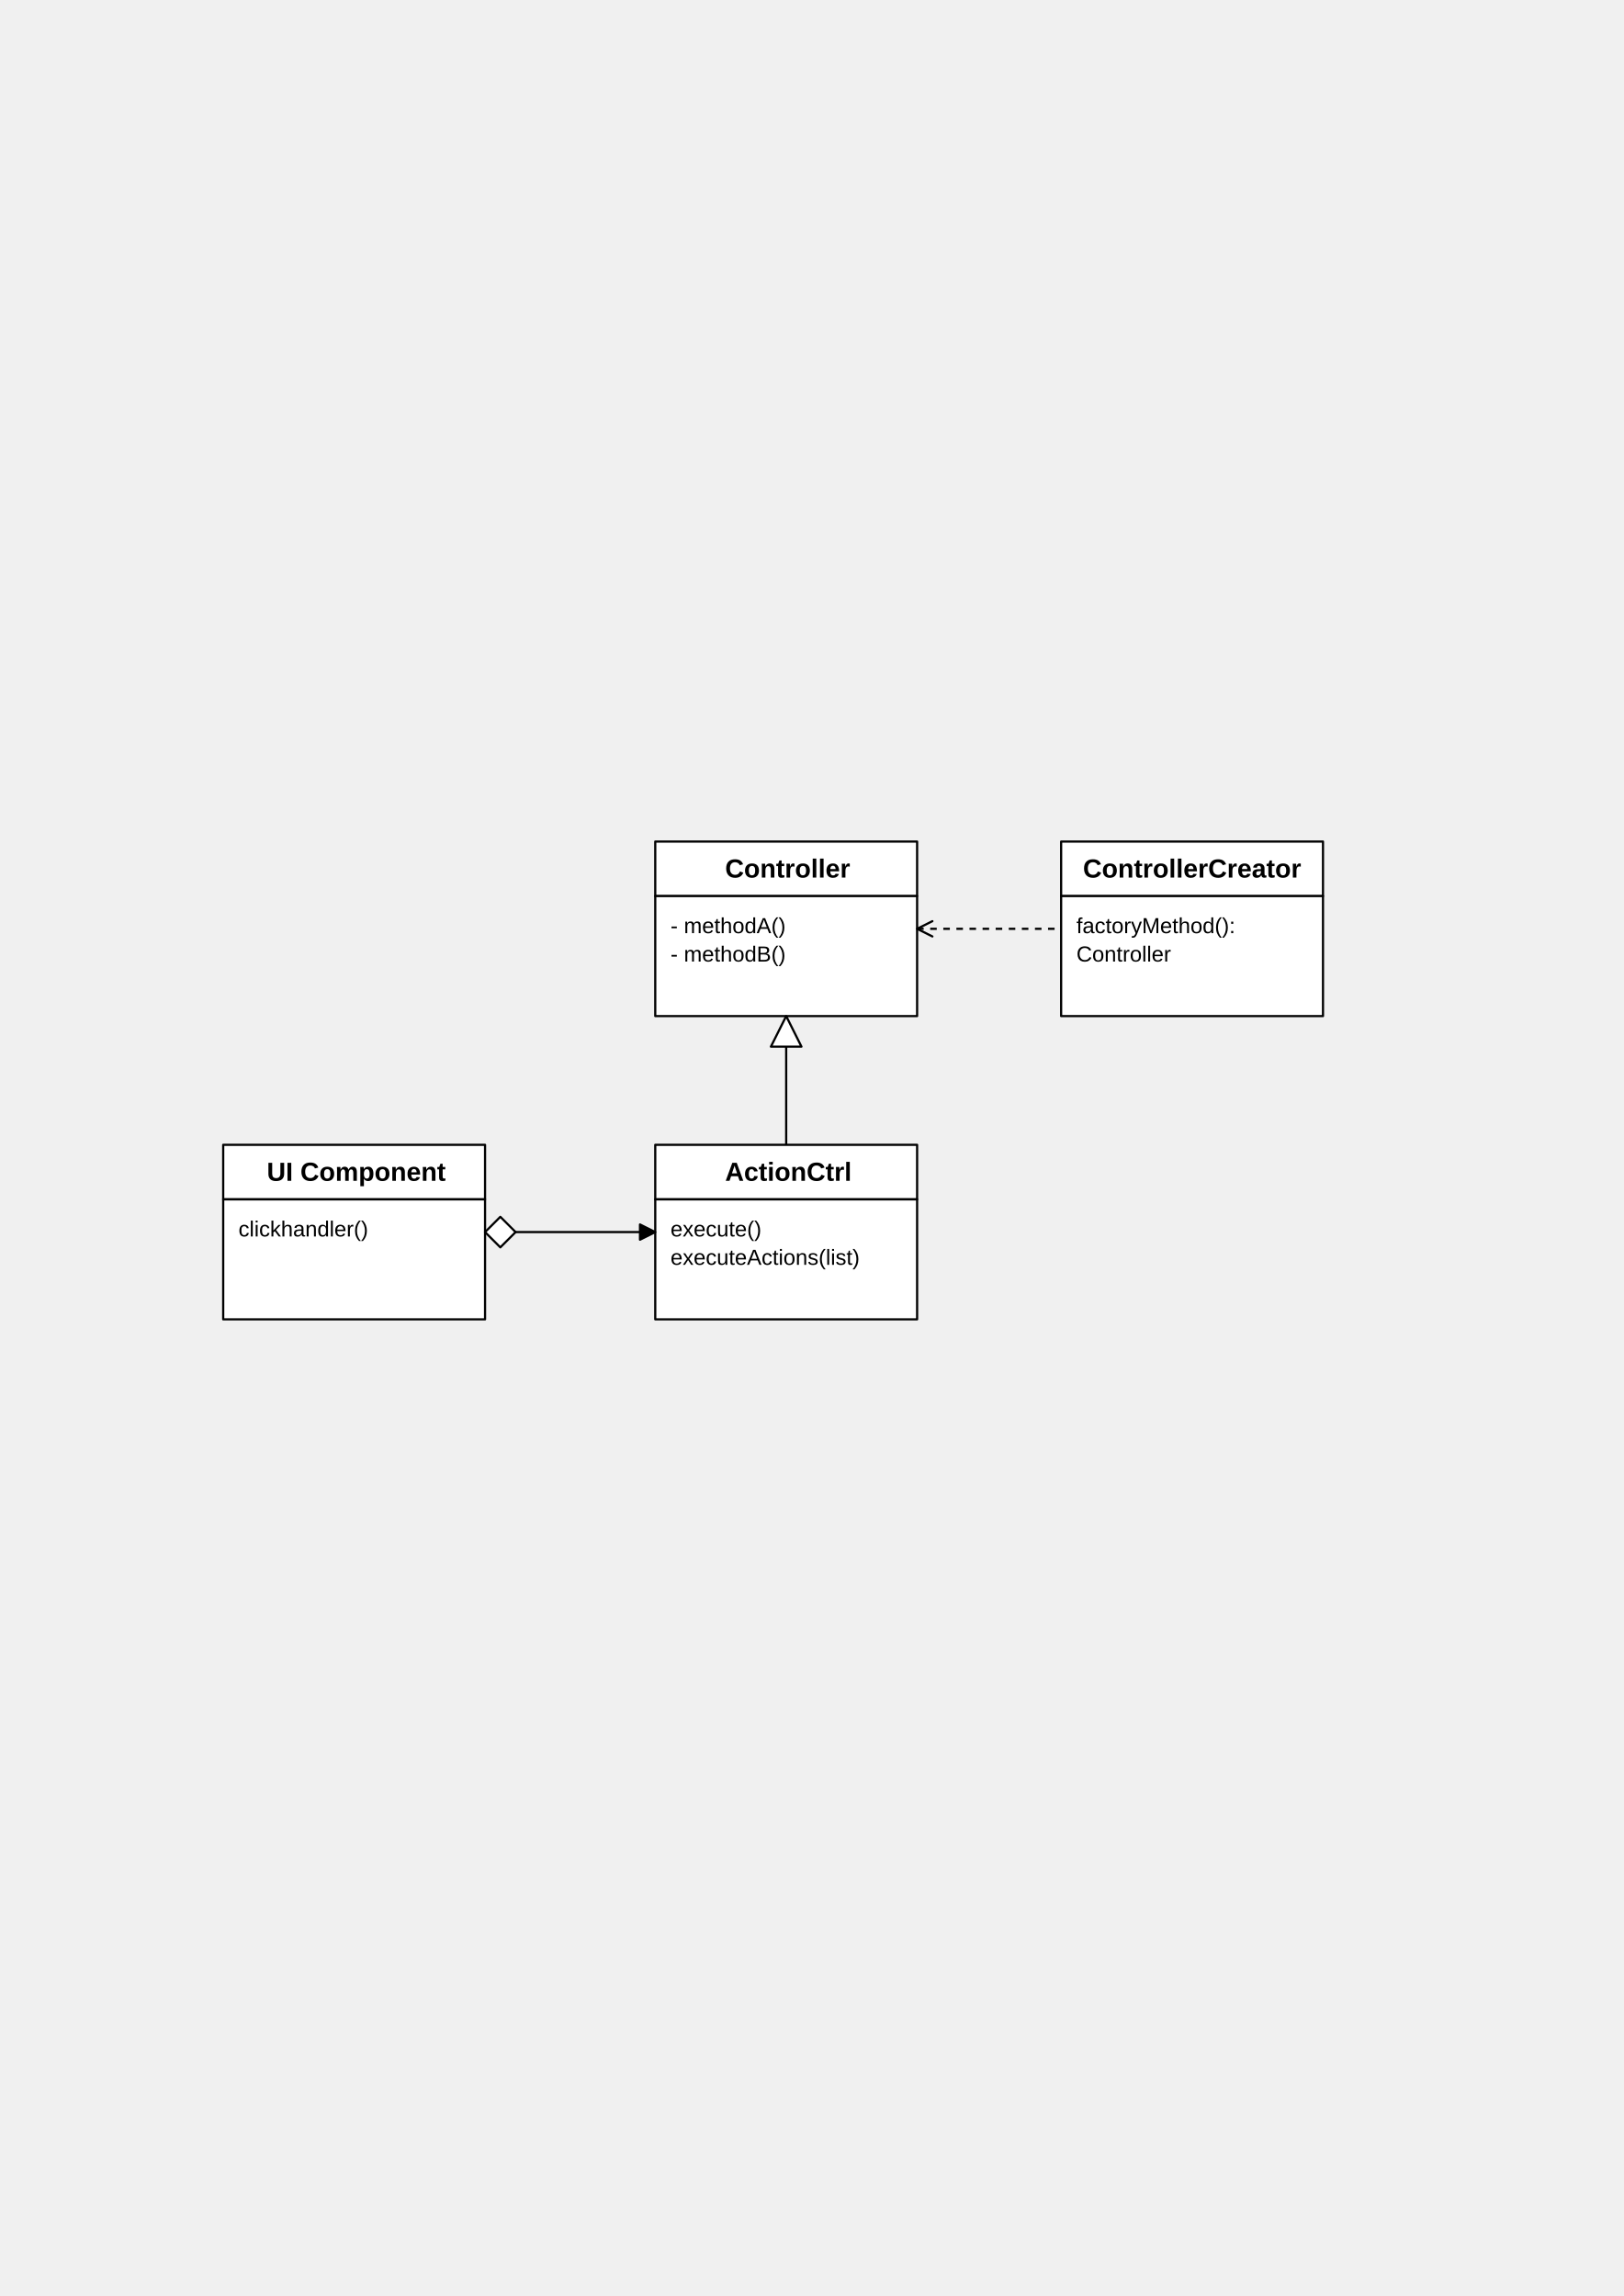
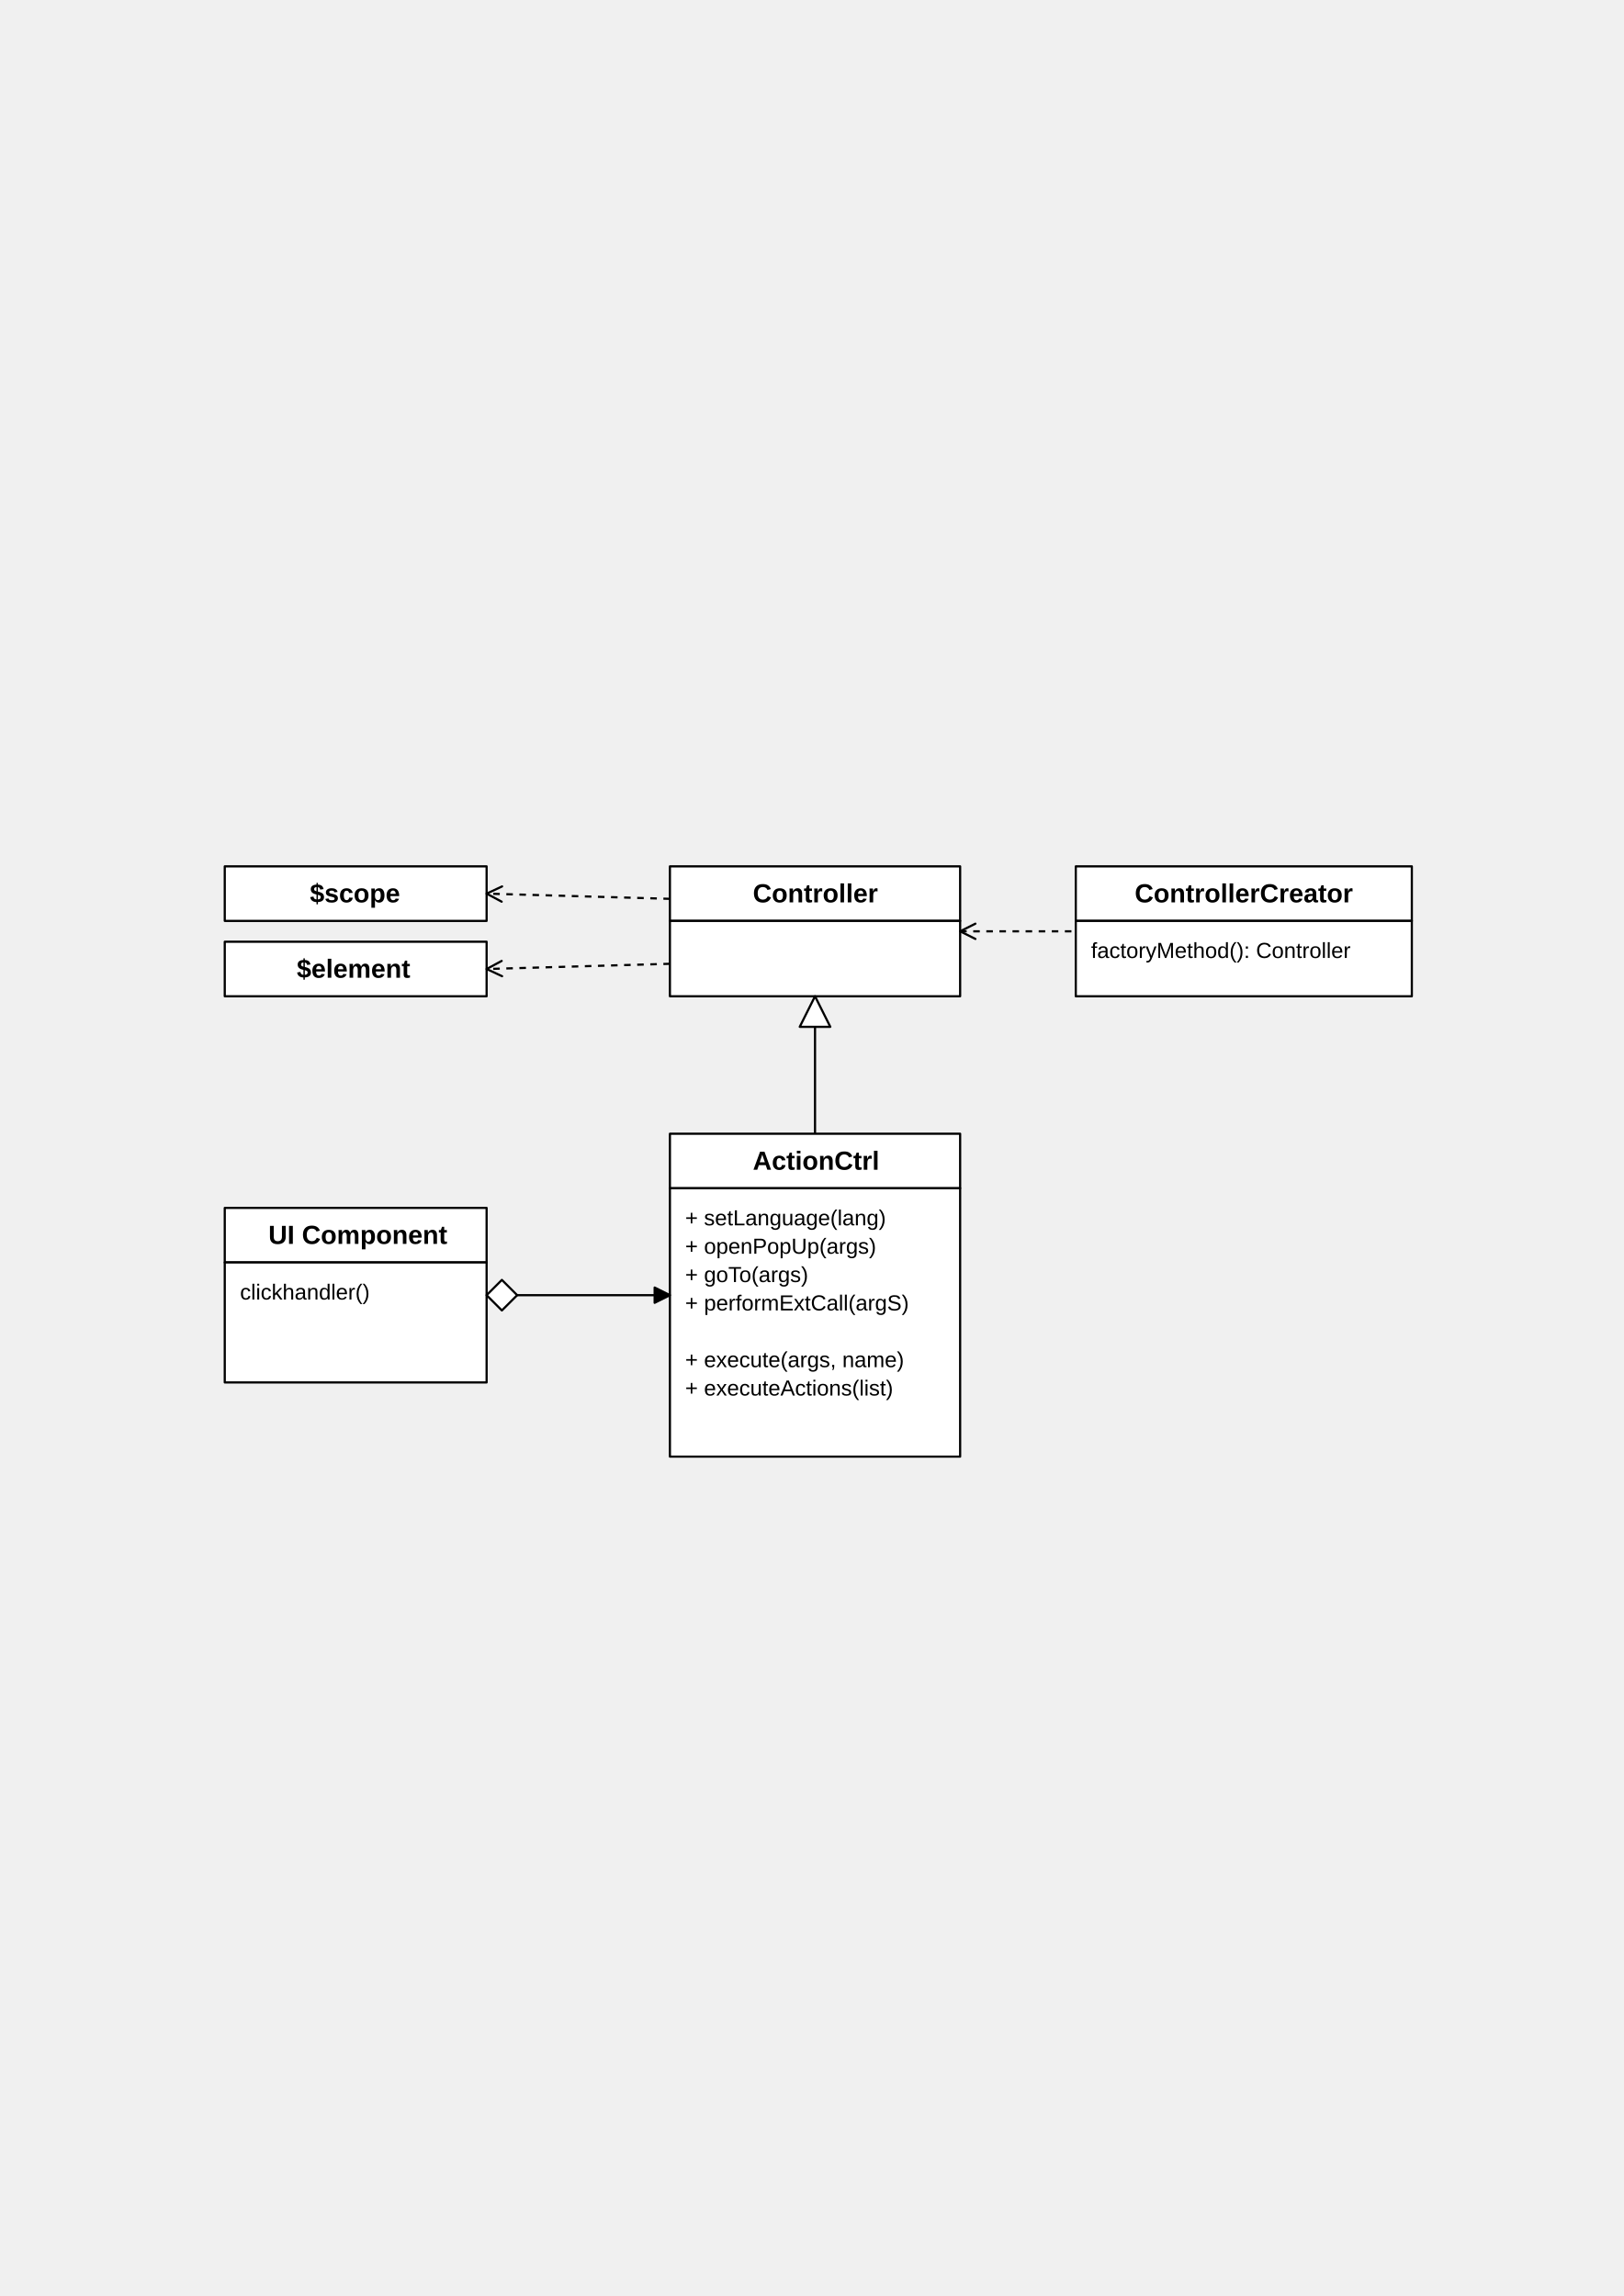
- <svg xmlns="http://www.w3.org/2000/svg" width="744.094" height="1052.362" id="svg8978" version="1.1">
-   <defs id="defs8980">
-     <clipPath id="id87">
-       <path d="M 0,0 120,0 120,25 0,25 z" id="path1524" />
+ <svg xmlns="http://www.w3.org/2000/svg" width="744.094" height="1052.362" id="svg4812" version="1.1">
+   <defs id="defs4814">
+     <marker style="overflow:visible" refX="14" refY="7" markerUnits="userSpaceOnUse" orient="auto" id="id146" markerHeight="14" viewBox="0 0 14.0 14.0" preserveAspectRatio="xMidYMid meet" markerWidth="14" overflow="visible">
+       <path style="fill:none;stroke:#000000;stroke-width:1;stroke-linecap:round;stroke-linejoin:round" d="M 7,3.5 14,7 7,10.5" id="path679" />
+     </marker>
+     <marker style="overflow:visible" refX="14" refY="7" markerUnits="userSpaceOnUse" orient="auto" id="id145" markerHeight="14" viewBox="0 0 14.0 14.0" preserveAspectRatio="xMidYMid meet" markerWidth="14" overflow="visible">
+       <path style="fill:none;stroke:#000000;stroke-width:1;stroke-linecap:round;stroke-linejoin:round" d="M 7,3.5 14,7 7,10.5" id="path676" />
+     </marker>
+     <clipPath id="id144">
+       <path id="path1363" d="M 0,0 120,0 120,25 0,25 z" />
    </clipPath>
-     <clipPath id="id88">
-       <path d="M 0,0 110,0 110,1 0,1 z" id="path1533" />
-     </clipPath>
-     <clipPath id="id83">
-       <path d="M 0,0 120,0 120,25 0,25 z" id="path1505" />
-     </clipPath>
-     <clipPath id="id84">
-       <path d="M 0,0 110,0 110,1 0,1 z" id="path1514" />
-     </clipPath>
-     <clipPath id="id79">
-       <path d="M 0,0 120,0 120,25 0,25 z" id="path1486" />
-     </clipPath>
-     <clipPath id="id80">
-       <path d="M 0,0 110,0 110,1 0,1 z" id="path1495" />
-     </clipPath>
-     <clipPath id="id75">
-       <path d="M 0,0 120,0 120,25 0,25 z" id="path1467" />
-     </clipPath>
-     <clipPath id="id76">
-       <path d="M 0,0 110,0 110,1 0,1 z" id="path1476" />
-     </clipPath>
-     <clipPath id="id71">
-       <path d="M 0,0 146,0 146,25 0,25 z" id="path1448" />
-     </clipPath>
-     <clipPath id="id72">
-       <path d="M 0,0 136,0 136,1 0,1 z" id="path1457" />
-     </clipPath>
-     <clipPath id="id67">
-       <path d="M 0,0 120,0 120,25 0,25 z" id="path1429" />
-     </clipPath>
-     <clipPath id="id68">
-       <path d="M 0,0 110,0 110,1 0,1 z" id="path1438" />
-     </clipPath>
-     <clipPath id="id63">
-       <path d="M 0,0 120,0 120,25 0,25 z" id="path1410" />
-     </clipPath>
-     <clipPath id="id64">
-       <path d="M 0,0 110,0 110,1 0,1 z" id="path1419" />
-     </clipPath>
-     <clipPath id="id59">
-       <path d="M 0,0 120,0 120,25 0,25 z" id="path1391" />
-     </clipPath>
-     <clipPath id="id60">
-       <path d="M 0,0 110,0 110,1 0,1 z" id="path1400" />
-     </clipPath>
-     <clipPath id="id55">
-       <path d="M 0,0 120,0 120,25 0,25 z" id="path1372" />
-     </clipPath>
-     <clipPath id="id56">
-       <path d="M 0,0 110,0 110,1 0,1 z" id="path1381" />
-     </clipPath>
-     <clipPath id="id51">
-       <path d="M 0,0 120,0 120,25 0,25 z" id="path1353" />
-     </clipPath>
-     <clipPath id="id52">
-       <path d="M 0,0 110,0 110,1 0,1 z" id="path1362" />
-     </clipPath>
-     <clipPath id="id47">
-       <path d="M 0,0 120,0 120,25 0,25 z" id="path1334" />
-     </clipPath>
-     <clipPath id="id48">
-       <path d="M 0,0 110,0 110,1 0,1 z" id="path1343" />
-     </clipPath>
-     <clipPath id="id43">
-       <path d="M 0,0 120,0 120,25 0,25 z" id="path1315" />
-     </clipPath>
-     <clipPath id="id44">
-       <path d="M 0,0 110,0 110,1 0,1 z" id="path1324" />
-     </clipPath>
-     <clipPath id="id39">
-       <path d="M 0,0 120,0 120,25 0,25 z" id="path1296" />
-     </clipPath>
-     <clipPath id="id40">
-       <path d="M 0,0 110,0 110,1 0,1 z" id="path1305" />
-     </clipPath>
-     <clipPath id="id35">
-       <path d="M 0,0 120,0 120,25 0,25 z" id="path1277" />
-     </clipPath>
-     <clipPath id="id36">
-       <path d="M 0,0 110,0 110,1 0,1 z" id="path1286" />
-     </clipPath>
-     <clipPath id="id31">
-       <path d="M 0,0 120,0 120,25 0,25 z" id="path1258" />
-     </clipPath>
-     <clipPath id="id32">
-       <path d="M 0,0 110,0 110,1 0,1 z" id="path1267" />
-     </clipPath>
-     <clipPath id="id27">
-       <path d="M 0,0 120,0 120,25 0,25 z" id="path1239" />
-     </clipPath>
-     <clipPath id="id28">
-       <path d="M 0,0 110,0 110,1 0,1 z" id="path1248" />
-     </clipPath>
-     <clipPath id="id23">
-       <path d="M 0,0 120,0 120,25 0,25 z" id="path1220" />
-     </clipPath>
-     <clipPath id="id24">
-       <path d="M 0,0 110,0 110,1 0,1 z" id="path1229" />
-     </clipPath>
-     <clipPath id="id19">
-       <path d="M 0,0 120,0 120,25 0,25 z" id="path1201" />
-     </clipPath>
-     <clipPath id="id20">
-       <path d="M 0,0 110,0 110,1 0,1 z" id="path1210" />
-     </clipPath>
-     <clipPath id="id15">
-       <path d="M 0,0 120,0 120,25 0,25 z" id="path1182" />
-     </clipPath>
-     <clipPath id="id16">
-       <path d="M 0,0 110,0 110,1 0,1 z" id="path1191" />
-     </clipPath>
-     <clipPath id="id11">
-       <path d="M 0,0 120,0 120,25 0,25 z" id="path1163" />
-     </clipPath>
-     <clipPath id="id12">
-       <path d="M 0,0 110,0 110,1 0,1 z" id="path1172" />
-     </clipPath>
-     <clipPath id="id7">
-       <path d="M 0,0 120,0 120,25 0,25 z" id="path1144" />
-     </clipPath>
-     <clipPath id="id8">
-       <path d="M 0,0 110,0 110,1 0,1 z" id="path1153" />
-     </clipPath>
-     <clipPath id="id4">
-       <path id="path1132" d="m 0,0 212.94,0 0,25 L 0,25 z" />
-     </clipPath>
-     <marker style="overflow:visible" refX="14" refY="7" markerUnits="userSpaceOnUse" orient="auto" id="id12-3" markerHeight="14" viewBox="0 0 14.0 14.0" preserveAspectRatio="xMidYMid meet" markerWidth="14" overflow="visible">
-       <path style="fill:none;stroke:#000000;stroke-width:1;stroke-linecap:round;stroke-linejoin:round" d="M 0,0 14,7 0,14" id="path61" />
-     </marker>
-     <marker style="overflow:visible" refX="14" refY="7" markerUnits="userSpaceOnUse" orient="auto" id="id11-5" markerHeight="14" viewBox="0 0 14.0 14.0" preserveAspectRatio="xMidYMid meet" markerWidth="14" overflow="visible">
-       <path style="fill:none;stroke:#000000;stroke-width:1;stroke-linecap:round;stroke-linejoin:round" d="M 0,0 14,7 0,14" id="path58" />
-     </marker>
-     <marker style="overflow:visible" refX="0" refY="7" markerUnits="userSpaceOnUse" orient="auto" id="id9" markerHeight="14" viewBox="0 0 14.0 14.0" preserveAspectRatio="xMidYMid meet" markerWidth="14" overflow="visible">
-       <path style="fill:none;stroke:#000000;stroke-width:1;stroke-linecap:round;stroke-linejoin:round" d="M 14,0 0,7 14,14" id="path52" />
-     </marker>
-     <marker style="overflow:visible" refX="14" refY="7" markerUnits="userSpaceOnUse" orient="auto" id="id10" markerHeight="14" viewBox="0 0 14.0 14.0" preserveAspectRatio="xMidYMid meet" markerWidth="14" overflow="visible">
-       <path style="fill:none;stroke:#000000;stroke-width:1;stroke-linecap:round;stroke-linejoin:round" d="M 0,0 14,7 0,14" id="path55" />
-     </marker>
-     <clipPath id="id8-1">
-       <path id="path799" d="M 0,0 120,0 120,40 0,40 z" />
-     </clipPath>
-     <clipPath id="id5">
-       <path id="path787" d="M 0,0 120,0 120,40 0,40 z" />
-     </clipPath>
-     <clipPath id="id2">
-       <path id="path775" d="M 0,0 120,0 120,40 0,40 z" />
-     </clipPath>
-     <clipPath id="id42">
-       <path id="path961" d="M 0,0 19,0 19,25 0,25 z" />
-     </clipPath>
-     <clipPath id="id41">
-       <path id="path952" d="M 0,0 19,0 19,25 0,25 z" />
-     </clipPath>
-     <clipPath id="id40-0">
-       <path id="path943" d="M 0,0 19,0 19,25 0,25 z" />
-     </clipPath>
-     <clipPath id="id39-1">
-       <path id="path934" d="M 0,0 19,0 19,25 0,25 z" />
-     </clipPath>
-     <marker style="overflow:visible" refX="14" refY="7" markerUnits="userSpaceOnUse" orient="auto" id="id38" markerHeight="14" viewBox="0 0 14.0 14.0" preserveAspectRatio="xMidYMid meet" markerWidth="14" overflow="visible">
-       <path style="fill:#ffffff;stroke:#000000;stroke-width:1;stroke-linecap:round;stroke-linejoin:round" d="M 0,0 14,7 0,14 z" id="path187" />
-     </marker>
-     <marker style="overflow:visible" refX="14" refY="7" markerUnits="userSpaceOnUse" orient="auto" id="id37" markerHeight="14" viewBox="0 0 14.0 14.0" preserveAspectRatio="xMidYMid meet" markerWidth="14" overflow="visible">
-       <path style="fill:#ffffff;stroke:#000000;stroke-width:1;stroke-linecap:round;stroke-linejoin:round" d="M 0,0 14,7 0,14 z" id="path184" />
-     </marker>
-     <clipPath id="id35-2">
-       <path id="path896" d="M 0,0 120,0 120,25 0,25 z" />
-     </clipPath>
-     <clipPath id="id36-5">
-       <path id="path905" d="M 0,0 110,0 110,96 0,96 z" />
-     </clipPath>
-     <clipPath id="id29">
-       <path id="path870" d="M 0,0 120,0 120,25 0,25 z" />
-     </clipPath>
-     <clipPath id="id30">
-       <path id="path879" d="M 0,0 110,0 110,66 0,66 z" />
-     </clipPath>
-     <clipPath id="id23-8">
-       <path id="path840" d="M 0,0 120,0 120,25 0,25 z" />
-     </clipPath>
-     <clipPath id="id24-3">
-       <path id="path849" d="M 0,0 110,0 110,66 0,66 z" />
-     </clipPath>
-     <clipPath id="id17">
-       <path id="path818" d="M 0,0 120,0 120,25 0,25 z" />
-     </clipPath>
-     <clipPath id="id18">
-       <path id="path827" d="M 0,0 110,0 110,45 0,45 z" />
-     </clipPath>
-     <marker style="overflow:visible" refX="14" refY="7" markerUnits="userSpaceOnUse" orient="auto" id="id62" markerHeight="14" viewBox="0 0 14.0 14.0" preserveAspectRatio="xMidYMid meet" markerWidth="14" overflow="visible">
-       <path style="fill:none;stroke:#000000;stroke-width:1;stroke-linecap:round;stroke-linejoin:round" d="M 7,3.5 14,7 7,10.5" id="path283" />
-     </marker>
-     <marker style="overflow:visible" refX="14" refY="7" markerUnits="userSpaceOnUse" orient="auto" id="id61" markerHeight="14" viewBox="0 0 14.0 14.0" preserveAspectRatio="xMidYMid meet" markerWidth="14" overflow="visible">
-       <path style="fill:none;stroke:#000000;stroke-width:1;stroke-linecap:round;stroke-linejoin:round" d="M 7,3.5 14,7 7,10.5" id="path280" />
-     </marker>
-     <clipPath id="id59-3">
-       <path id="path1018" d="M 0,0 120,0 120,25 0,25 z" />
-     </clipPath>
-     <clipPath id="id60-7">
-       <path id="path1027" d="M 0,0 110,0 110,45 0,45 z" />
-     </clipPath>
-     <clipPath id="id53">
-       <path id="path996" d="M 0,0 120,0 120,25 0,25 z" />
-     </clipPath>
-     <clipPath id="id54">
-       <path id="path1005" d="M 0,0 110,0 110,45 0,45 z" />
-     </clipPath>
-     <clipPath id="id47-4">
-       <path id="path974" d="M 0,0 120,0 120,25 0,25 z" />
-     </clipPath>
-     <clipPath id="id48-4">
-       <path id="path983" d="M 0,0 110,0 110,45 0,45 z" />
-     </clipPath>
-     <marker style="overflow:visible" refX="0" refY="7" markerUnits="userSpaceOnUse" orient="auto" id="id82" markerHeight="14" viewBox="0 0 14.0 14.0" preserveAspectRatio="xMidYMid meet" markerWidth="14" overflow="visible">
-       <path style="fill:none;stroke:#000000;stroke-width:1;stroke-linecap:round;stroke-linejoin:round" d="M 7,3.5 0,7 7,10.5" id="path379" />
-     </marker>
-     <marker style="overflow:visible" refX="0" refY="7" markerUnits="userSpaceOnUse" orient="auto" id="id81" markerHeight="14" viewBox="0 0 14.0 14.0" preserveAspectRatio="xMidYMid meet" markerWidth="14" overflow="visible">
-       <path style="fill:#ffffff;stroke:#000000;stroke-width:1;stroke-linecap:round;stroke-linejoin:round" d="M 14,0 0,7 14,14 z" id="path376" />
-     </marker>
-     <clipPath id="id79-6">
-       <path id="path1088" d="M 0,0 120,0 120,25 0,25 z" />
-     </clipPath>
-     <clipPath id="id80-8">
-       <path id="path1097" d="M 0,0 110,0 110,45 0,45 z" />
-     </clipPath>
-     <clipPath id="id73">
-       <path id="path1066" d="m 0,0 139.5,0 0,25 L 0,25 z" />
-     </clipPath>
-     <clipPath id="id74">
-       <path id="path1075" d="m 0,0 129.5,0 0,44.5 -129.5,0 z" />
-     </clipPath>
-     <clipPath id="id67-3">
-       <path id="path1044" d="m 0,0 139.5,0 0,25 L 0,25 z" />
-     </clipPath>
-     <clipPath id="id68-1">
-       <path id="path1053" d="m 0,0 129.5,0 0,45 L 0,45 z" />
-     </clipPath>
-     <marker style="overflow:visible" refX="0" refY="7" markerUnits="userSpaceOnUse" orient="auto" id="id109" markerHeight="14" viewBox="0 0 14.0 14.0" preserveAspectRatio="xMidYMid meet" markerWidth="14" overflow="visible">
-       <path style="fill:#ffffff;stroke:#000000;stroke-width:1;stroke-linecap:round;stroke-linejoin:round" d="M 0,7 7,0 14,7 7,14 z" id="path508" />
-     </marker>
-     <marker style="overflow:visible" refX="14" refY="7" markerUnits="userSpaceOnUse" orient="auto" id="id110" markerHeight="14" viewBox="0 0 14.0 14.0" preserveAspectRatio="xMidYMid meet" markerWidth="14" overflow="visible">
-       <path style="fill:#000000;stroke:#000000;stroke-width:1;stroke-linecap:round;stroke-linejoin:round" d="M 7,3.5 14,7 7,10.5 z" id="path511" />
-     </marker>
-     <marker style="overflow:visible" refX="0" refY="7" markerUnits="userSpaceOnUse" orient="auto" id="id108" markerHeight="14" viewBox="0 0 14.0 14.0" preserveAspectRatio="xMidYMid meet" markerWidth="14" overflow="visible">
-       <path style="fill:#ffffff;stroke:#000000;stroke-width:1;stroke-linecap:round;stroke-linejoin:round" d="M 14,0 0,7 14,14 z" id="path505" />
-     </marker>
-     <marker style="overflow:visible" refX="0" refY="7" markerUnits="userSpaceOnUse" orient="auto" id="id107" markerHeight="14" viewBox="0 0 14.0 14.0" preserveAspectRatio="xMidYMid meet" markerWidth="14" overflow="visible">
-       <path style="fill:#ffffff;stroke:#000000;stroke-width:1;stroke-linecap:round;stroke-linejoin:round" d="M 14,0 0,7 14,14 z" id="path502" />
-     </marker>
-     <clipPath id="id105">
-       <path id="path1178" d="M 0,0 120,0 120,25 0,25 z" />
-     </clipPath>
-     <clipPath id="id106">
-       <path id="path1187" d="M 0,0 110,0 110,45 0,45 z" />
-     </clipPath>
-     <clipPath id="id99">
-       <path id="path1156" d="M 0,0 120,0 120,25 0,25 z" />
-     </clipPath>
-     <clipPath id="id100">
-       <path id="path1165" d="M 0,0 110,0 110,45 0,45 z" />
-     </clipPath>
-     <clipPath id="id93">
-       <path id="path1134" d="M 0,0 120,0 120,25 0,25 z" />
-     </clipPath>
-     <clipPath id="id94">
-       <path id="path1143" d="M 0,0 110,0 110,45 0,45 z" />
-     </clipPath>
-     <clipPath id="id87-2">
-       <path id="path1112" d="M 0,0 120,0 120,25 0,25 z" />
-     </clipPath>
-     <clipPath id="id88-2">
-       <path id="path1121" d="M 0,0 110,0 110,45 0,45 z" />
+     <clipPath id="id141">
+       <path id="path1351" d="M 0,0 120,0 120,25 0,25 z" />
    </clipPath>
    <marker style="overflow:visible" refX="0" refY="7" markerUnits="userSpaceOnUse" orient="auto" id="id138" markerHeight="14" viewBox="0 0 14.0 14.0" preserveAspectRatio="xMidYMid meet" markerWidth="14" overflow="visible">
      <path style="fill:none;stroke:#000000;stroke-width:1;stroke-linecap:round;stroke-linejoin:round" d="M 7,3.5 0,7 7,10.5" id="path643" />
    </marker>
    <marker style="overflow:visible" refX="0" refY="7" markerUnits="userSpaceOnUse" orient="auto" id="id136" markerHeight="14" viewBox="0 0 14.0 14.0" preserveAspectRatio="xMidYMid meet" markerWidth="14" overflow="visible">
      <path style="fill:#ffffff;stroke:#000000;stroke-width:1;stroke-linecap:round;stroke-linejoin:round" d="M 0,7 7,0 14,7 7,14 z" id="path637" />
    </marker>
    <marker style="overflow:visible" refX="14" refY="7" markerUnits="userSpaceOnUse" orient="auto" id="id137" markerHeight="14" viewBox="0 0 14.0 14.0" preserveAspectRatio="xMidYMid meet" markerWidth="14" overflow="visible">
      <path style="fill:#000000;stroke:#000000;stroke-width:1;stroke-linecap:round;stroke-linejoin:round" d="M 7,3.5 14,7 7,10.5 z" id="path640" />
    </marker>
    <marker style="overflow:visible" refX="0" refY="7" markerUnits="userSpaceOnUse" orient="auto" id="id135" markerHeight="14" viewBox="0 0 14.0 14.0" preserveAspectRatio="xMidYMid meet" markerWidth="14" overflow="visible">
      <path style="fill:#ffffff;stroke:#000000;stroke-width:1;stroke-linecap:round;stroke-linejoin:round" d="M 14,0 0,7 14,14 z" id="path634" />
    </marker>
    <clipPath id="id133">
-       <path id="path1276" d="M 0,0 120,0 120,25 0,25 z" />
+       <path id="path1326" d="M 0,0 133,0 133,25 0,25 z" />
    </clipPath>
    <clipPath id="id134">
-       <path id="path1285" d="M 0,0 110,0 110,45 0,45 z" />
+       <path id="path1335" d="m 0,0 123,0 0,24.55 -123,0 z" />
    </clipPath>
    <clipPath id="id127">
-       <path id="path1252" d="M 0,0 120,0 120,25 0,25 z" />
+       <path id="path1304" d="M 0,0 154,0 154,25 0,25 z" />
    </clipPath>
    <clipPath id="id128">
-       <path id="path1261" d="M 0,0 110,0 110,45 0,45 z" />
+       <path id="path1313" d="m 0,0 144,0 0,24.55 -144,0 z" />
    </clipPath>
    <clipPath id="id121">
-       <path id="path1228" d="M 0,0 120,0 120,25 0,25 z" />
+       <path id="path1272" d="M 0,0 133,0 133,25 0,25 z" />
    </clipPath>
    <clipPath id="id122">
-       <path id="path1237" d="M 0,0 110,0 110,45 0,45 z" />
+       <path id="path1281" d="m 0,0 123,0 0,113 -123,0 z" />
    </clipPath>
    <clipPath id="id115">
-       <path id="path1206" d="M 0,0 120,0 120,25 0,25 z" />
+       <path id="path1250" d="M 0,0 120,0 120,25 0,25 z" />
    </clipPath>
    <clipPath id="id116">
-       <path id="path1215" d="M 0,0 110,0 110,45 0,45 z" />
+       <path id="path1259" d="M 0,0 110,0 110,45 0,45 z" />
    </clipPath>
  </defs>
  <g id="layer1">
-     <g id="g1199" transform="translate(102.2857,524.7193)">
+     <g id="g1243" transform="translate(103,553.6372)">
      <path style="fill:#ffffff;fill-opacity:1;stroke:#000000;stroke-width:1;stroke-linejoin:round" d="M 0,0 120,0 120,25 0,25 0,0 z" id="id112" />
      <path style="fill:#ffffff;fill-opacity:1;stroke:#000000;stroke-width:1;stroke-linejoin:round" d="m 0,25 120,0 0,55 L 0,80 0,25 z" id="id114" />
-       <g id="g1203">
-         <clipPath id="clipPath5215">
-           <path id="path5217" d="M 0,0 120,0 120,25 0,25 z" />
+       <g id="g1247">
+         <clipPath id="clipPath4721">
+           <path id="path4723" d="M 0,0 120,0 120,25 0,25 z" />
        </clipPath>
-         <text style="font-size:12px;font-style:normal;font-weight:bold;text-decoration:none;fill:#000000;font-family:'Arial,Arial'" id="text1208" font-weight="bold" font-style="normal" text-decoration="none" clip-path="url(#id115)" font-size="12">
-           <tspan id="tspan1210" textLength="79.0" y="16.5" xml:space="preserve" x="20">UI Component</tspan>
+         <text style="font-size:12px;font-style:normal;font-weight:bold;text-decoration:none;fill:#000000;font-family:'Arial,Arial'" id="text1252" font-weight="bold" font-style="normal" text-decoration="none" clip-path="url(#id115)" font-size="12">
+           <tspan id="tspan1254" textLength="79.0" y="16.5" xml:space="preserve" x="20">UI Component</tspan>
        </text>
      </g>
-       <g id="g1212" transform="translate(5,30)">
-         <clipPath id="clipPath5222">
-           <path id="path5224" d="M 0,0 110,0 110,45 0,45 z" />
+       <g id="g1256" transform="translate(5,30)">
+         <clipPath id="clipPath4728">
+           <path id="path4730" d="M 0,0 110,0 110,45 0,45 z" />
        </clipPath>
-         <text style="font-size:10px;font-style:normal;font-weight:normal;text-decoration:none;fill:#000000;font-family:'Arial,Arial'" id="text1217" font-weight="normal" font-style="normal" text-decoration="none" clip-path="url(#id116)" font-size="10">
-           <tspan id="tspan1219" textLength="64.0" y="12" xml:space="preserve" x="2">clickhandler()</tspan>
+         <text style="font-size:10px;font-style:normal;font-weight:normal;text-decoration:none;fill:#000000;font-family:'Arial,Arial'" id="text1261" font-weight="normal" font-style="normal" text-decoration="none" clip-path="url(#id116)" font-size="10">
+           <tspan id="tspan1263" textLength="64.0" y="12" xml:space="preserve" x="2">clickhandler()</tspan>
        </text>
      </g>
    </g>
-     <g id="g1221" transform="translate(300.2857,524.7193)">
-       <path style="fill:#ffffff;fill-opacity:1;stroke:#000000;stroke-width:1;stroke-linejoin:round" d="M 0,0 120,0 120,25 0,25 0,0 z" id="id118" />
-       <path style="fill:#ffffff;fill-opacity:1;stroke:#000000;stroke-width:1;stroke-linejoin:round" d="m 0,25 120,0 0,55 L 0,80 0,25 z" id="id120" />
-       <g id="g1225">
-         <clipPath id="clipPath5232">
-           <path id="path5234" d="M 0,0 120,0 120,25 0,25 z" />
+     <g id="g1265" transform="translate(307,519.6372)">
+       <path style="fill:#ffffff;fill-opacity:1;stroke:#000000;stroke-width:1;stroke-linejoin:round" d="M 0,0 133,0 133,25 0,25 0,0 z" id="id118" />
+       <path style="fill:#ffffff;fill-opacity:1;stroke:#000000;stroke-width:1;stroke-linejoin:round" d="m 0,25 133,0 0,123 L 0,148 0,25 z" id="id120" />
+       <g id="g1269">
+         <clipPath id="clipPath4738">
+           <path id="path4740" d="M 0,0 133,0 133,25 0,25 z" />
        </clipPath>
-         <text style="font-size:12px;font-style:normal;font-weight:bold;text-decoration:none;fill:#000000;font-family:'Arial,Arial'" id="text1230" font-weight="bold" font-style="normal" text-decoration="none" clip-path="url(#id121)" font-size="12">
-           <tspan id="tspan1232" textLength="56.0" y="16.5" xml:space="preserve" x="32">ActionCtrl</tspan>
+         <text style="font-size:12px;font-style:normal;font-weight:bold;text-decoration:none;fill:#000000;font-family:'Arial,Arial'" id="text1274" font-weight="bold" font-style="normal" text-decoration="none" clip-path="url(#id121)" font-size="12">
+           <tspan id="tspan1276" textLength="56.0" y="16.5" xml:space="preserve" x="38">ActionCtrl</tspan>
        </text>
      </g>
-       <g id="g1234" transform="translate(5,30)">
-         <clipPath id="clipPath5239">
-           <path id="path5241" d="M 0,0 110,0 110,45 0,45 z" />
+       <g id="g1278" transform="translate(5,30)">
+         <clipPath id="clipPath4745">
+           <path id="path4747" d="m 0,0 123,0 0,113 -123,0 z" />
        </clipPath>
-         <text style="font-size:10px;font-style:normal;font-weight:normal;text-decoration:none;fill:#000000;font-family:'Arial,Arial'" id="text1239" font-weight="normal" font-style="normal" text-decoration="none" clip-path="url(#id122)" font-size="10">
-           <tspan id="tspan1241" textLength="44.0" y="12" xml:space="preserve" x="2">execute()</tspan>
-           <tspan id="tspan1243" textLength="92.0" y="25" xml:space="preserve" x="2">executeActions(list)</tspan>
+         <text style="font-size:10px;font-style:normal;font-weight:normal;text-decoration:none;fill:#000000;font-family:'Arial,Arial'" id="text1283" font-weight="normal" font-style="normal" text-decoration="none" clip-path="url(#id122)" font-size="10">
+           <tspan id="tspan1285" textLength="97.0" y="12" xml:space="preserve" x="2">+ setLanguage(lang)</tspan>
+           <tspan id="tspan1287" textLength="90.0" y="25" xml:space="preserve" x="2">+ openPopUp(args)</tspan>
+           <tspan id="tspan1289" textLength="59.0" y="38" xml:space="preserve" x="2">+ goTo(args)</tspan>
+           <tspan id="tspan1291" textLength="107.0" y="51" xml:space="preserve" x="2">+ performExtCall(argS)</tspan>
+           <tspan id="tspan1293" textLength="105.0" y="77" xml:space="preserve" x="2">+ execute(args, name)</tspan>
+           <tspan id="tspan1295" textLength="101.0" y="90" xml:space="preserve" x="2">+ executeActions(list)</tspan>
        </text>
      </g>
    </g>
-     <g id="g1245" transform="translate(486.2857,385.7193)">
-       <path style="fill:#ffffff;fill-opacity:1;stroke:#000000;stroke-width:1;stroke-linejoin:round" d="M 0,0 120,0 120,25 0,25 0,0 z" id="id124" />
-       <path style="fill:#ffffff;fill-opacity:1;stroke:#000000;stroke-width:1;stroke-linejoin:round" d="m 0,25 120,0 0,55 L 0,80 0,25 z" id="id126" />
-       <g id="g1249">
-         <clipPath id="clipPath5250">
-           <path id="path5252" d="M 0,0 120,0 120,25 0,25 z" />
+     <g id="g1297" transform="translate(493,397.0872)">
+       <path style="fill:#ffffff;fill-opacity:1;stroke:#000000;stroke-width:1;stroke-linejoin:round" d="M 0,0 154,0 154,25 0,25 0,0 z" id="id124" />
+       <path style="fill:#ffffff;fill-opacity:1;stroke:#000000;stroke-width:1;stroke-linejoin:round" d="m 0,25 154,0 0,34.55 -154,0 L 0,25 z" id="id126" />
+       <g id="g1301">
+         <clipPath id="clipPath4760">
+           <path id="path4762" d="M 0,0 154,0 154,25 0,25 z" />
        </clipPath>
-         <text style="font-size:12px;font-style:normal;font-weight:bold;text-decoration:none;fill:#000000;font-family:'Arial,Arial'" id="text1254" font-weight="bold" font-style="normal" text-decoration="none" clip-path="url(#id127)" font-size="12">
-           <tspan id="tspan1256" textLength="99.0" y="16.5" xml:space="preserve" x="10">ControllerCreator</tspan>
+         <text style="font-size:12px;font-style:normal;font-weight:bold;text-decoration:none;fill:#000000;font-family:'Arial,Arial'" id="text1306" font-weight="bold" font-style="normal" text-decoration="none" clip-path="url(#id127)" font-size="12">
+           <tspan id="tspan1308" textLength="99.0" y="16.5" xml:space="preserve" x="27">ControllerCreator</tspan>
        </text>
      </g>
-       <g id="g1258" transform="translate(5,30)">
-         <clipPath id="clipPath5257">
-           <path id="path5259" d="M 0,0 110,0 110,45 0,45 z" />
+       <g id="g1310" transform="translate(5,30)">
+         <clipPath id="clipPath4767">
+           <path id="path4769" d="m 0,0 144,0 0,24.55 -144,0 z" />
        </clipPath>
-         <text style="font-size:10px;font-style:normal;font-weight:normal;text-decoration:none;fill:#000000;font-family:'Arial,Arial'" id="text1263" font-weight="normal" font-style="normal" text-decoration="none" clip-path="url(#id128)" font-size="10">
-           <tspan id="tspan1265" textLength="80.0" y="12" xml:space="preserve" x="2">factoryMethod(): </tspan>
-           <tspan id="tspan1267" textLength="46.0" y="25" xml:space="preserve" x="2">Controller</tspan>
+         <text style="font-size:10px;font-style:normal;font-weight:normal;text-decoration:none;fill:#000000;font-family:'Arial,Arial'" id="text1315" font-weight="normal" font-style="normal" text-decoration="none" clip-path="url(#id128)" font-size="10">
+           <tspan id="tspan1317" textLength="126.0" y="12" xml:space="preserve" x="2">factoryMethod(): Controller</tspan>
        </text>
      </g>
    </g>
-     <g id="g1269" transform="translate(300.2857,385.7193)">
-       <path style="fill:#ffffff;fill-opacity:1;stroke:#000000;stroke-width:1;stroke-linejoin:round" d="M 0,0 120,0 120,25 0,25 0,0 z" id="id130" />
-       <path style="fill:#ffffff;fill-opacity:1;stroke:#000000;stroke-width:1;stroke-linejoin:round" d="m 0,25 120,0 0,55 L 0,80 0,25 z" id="id132" />
-       <g id="g1273">
-         <clipPath id="clipPath5268">
-           <path id="path5270" d="M 0,0 120,0 120,25 0,25 z" />
+     <g id="g1319" transform="translate(307,397.0872)">
+       <path style="fill:#ffffff;fill-opacity:1;stroke:#000000;stroke-width:1;stroke-linejoin:round" d="M 0,0 133,0 133,25 0,25 0,0 z" id="id130" />
+       <path style="fill:#ffffff;fill-opacity:1;stroke:#000000;stroke-width:1;stroke-linejoin:round" d="m 0,25 133,0 0,34.55 -133,0 L 0,25 z" id="id132" />
+       <g id="g1323">
+         <clipPath id="clipPath4777">
+           <path id="path4779" d="M 0,0 133,0 133,25 0,25 z" />
        </clipPath>
-         <text style="font-size:12px;font-style:normal;font-weight:bold;text-decoration:none;fill:#000000;font-family:'Arial,Arial'" id="text1278" font-weight="bold" font-style="normal" text-decoration="none" clip-path="url(#id133)" font-size="12">
-           <tspan id="tspan1280" textLength="56.0" y="16.5" xml:space="preserve" x="32">Controller</tspan>
+         <text style="font-size:12px;font-style:normal;font-weight:bold;text-decoration:none;fill:#000000;font-family:'Arial,Arial'" id="text1328" font-weight="bold" font-style="normal" text-decoration="none" clip-path="url(#id133)" font-size="12">
+           <tspan id="tspan1330" textLength="56.0" y="16.5" xml:space="preserve" x="38">Controller</tspan>
        </text>
      </g>
-       <g id="g1282" transform="translate(5,30)">
-         <clipPath id="clipPath5275">
-           <path id="path5277" d="M 0,0 110,0 110,45 0,45 z" />
+       <g id="g1332" transform="translate(5,30)">
+         <clipPath id="clipPath4784">
+           <path id="path4786" d="m 0,0 123,0 0,24.55 -123,0 z" />
        </clipPath>
-         <text style="font-size:10px;font-style:normal;font-weight:normal;text-decoration:none;fill:#000000;font-family:'Arial,Arial'" id="text1287" font-weight="normal" font-style="normal" text-decoration="none" clip-path="url(#id134)" font-size="10">
-           <tspan id="tspan1289" textLength="55.0" y="12" xml:space="preserve" x="2">- methodA()</tspan>
-           <tspan id="tspan1291" textLength="55.0" y="25" xml:space="preserve" x="2">- methodB()</tspan>
+         <text style="font-size:10px;font-style:normal;font-weight:normal;text-decoration:none;fill:#000000;font-family:'Arial,Arial'" id="text1337" font-weight="normal" font-style="normal" text-decoration="none" clip-path="url(#id134)" font-size="10" />
+       </g>
+     </g>
+     <path style="fill:none;stroke:#000000;stroke-width:1;stroke-linejoin:round;marker-start:url(#id135)" id="path1339" d="m 373.5,456.637 0,63" />
+     <path style="fill:none;stroke:#000000;stroke-width:1;stroke-linejoin:round;marker-start:url(#id136);marker-end:url(#id137)" id="path1341" d="m 223,593.637 84,0" />
+     <path style="fill:none;stroke:#000000;stroke-width:1;stroke-linejoin:round;stroke-dasharray:3, 3;marker-start:url(#id138)" id="path1343" d="m 440,426.862 53,0" />
+     <g id="g1345" transform="translate(103,397.0872)">
+       <path style="fill:#ffffff;fill-opacity:1;stroke:#000000;stroke-width:1;stroke-linejoin:round" d="M 0,0 120,0 120,25 0,25 0,0 z" id="id140" />
+       <g id="g1348">
+         <clipPath id="clipPath4795">
+           <path id="path4797" d="M 0,0 120,0 120,25 0,25 z" />
+         </clipPath>
+         <text style="font-size:12px;font-style:normal;font-weight:bold;text-decoration:none;fill:#000000;font-family:'Arial,Arial'" id="text1353" font-weight="bold" font-style="normal" text-decoration="none" clip-path="url(#id141)" font-size="12">
+           <tspan id="tspan1355" textLength="42.0" y="16.5" xml:space="preserve" x="39">$scope</tspan>
        </text>
      </g>
    </g>
-     <path style="fill:none;stroke:#000000;stroke-width:1;stroke-linejoin:round;marker-start:url(#id135)" id="path1293" d="m 360.286,465.719 0,59" />
-     <path style="fill:none;stroke:#000000;stroke-width:1;stroke-linejoin:round;marker-start:url(#id136);marker-end:url(#id137)" id="path1295" d="m 222.286,564.719 78,0" />
-     <path style="fill:none;stroke:#000000;stroke-width:1;stroke-linejoin:round;stroke-dasharray:3, 3;marker-start:url(#id138)" id="path1297" d="m 420.286,425.719 66,0" />
+     <g id="g1357" transform="translate(103,431.6372)">
+       <path style="fill:#ffffff;fill-opacity:1;stroke:#000000;stroke-width:1;stroke-linejoin:round" d="M 0,0 120,0 120,25 0,25 0,0 z" id="id143" />
+       <g id="g1360">
+         <clipPath id="clipPath4804">
+           <path id="path4806" d="M 0,0 120,0 120,25 0,25 z" />
+         </clipPath>
+         <text style="font-size:12px;font-style:normal;font-weight:bold;text-decoration:none;fill:#000000;font-family:'Arial,Arial'" id="text1365" font-weight="bold" font-style="normal" text-decoration="none" clip-path="url(#id144)" font-size="12">
+           <tspan id="tspan1367" textLength="53.0" y="16.5" xml:space="preserve" x="33">$element</tspan>
+         </text>
+       </g>
+     </g>
+     <path style="fill:none;stroke:#000000;stroke-width:1;stroke-linejoin:round;stroke-dasharray:3, 3;marker-end:url(#id145)" id="path1369" d="m 307,411.975 -84,-2.388" />
+     <path style="fill:none;stroke:#000000;stroke-width:1;stroke-linejoin:round;stroke-dasharray:3, 3;marker-end:url(#id146)" id="path1371" d="m 307,441.75 -84,2.388" />
  </g>
</svg>
